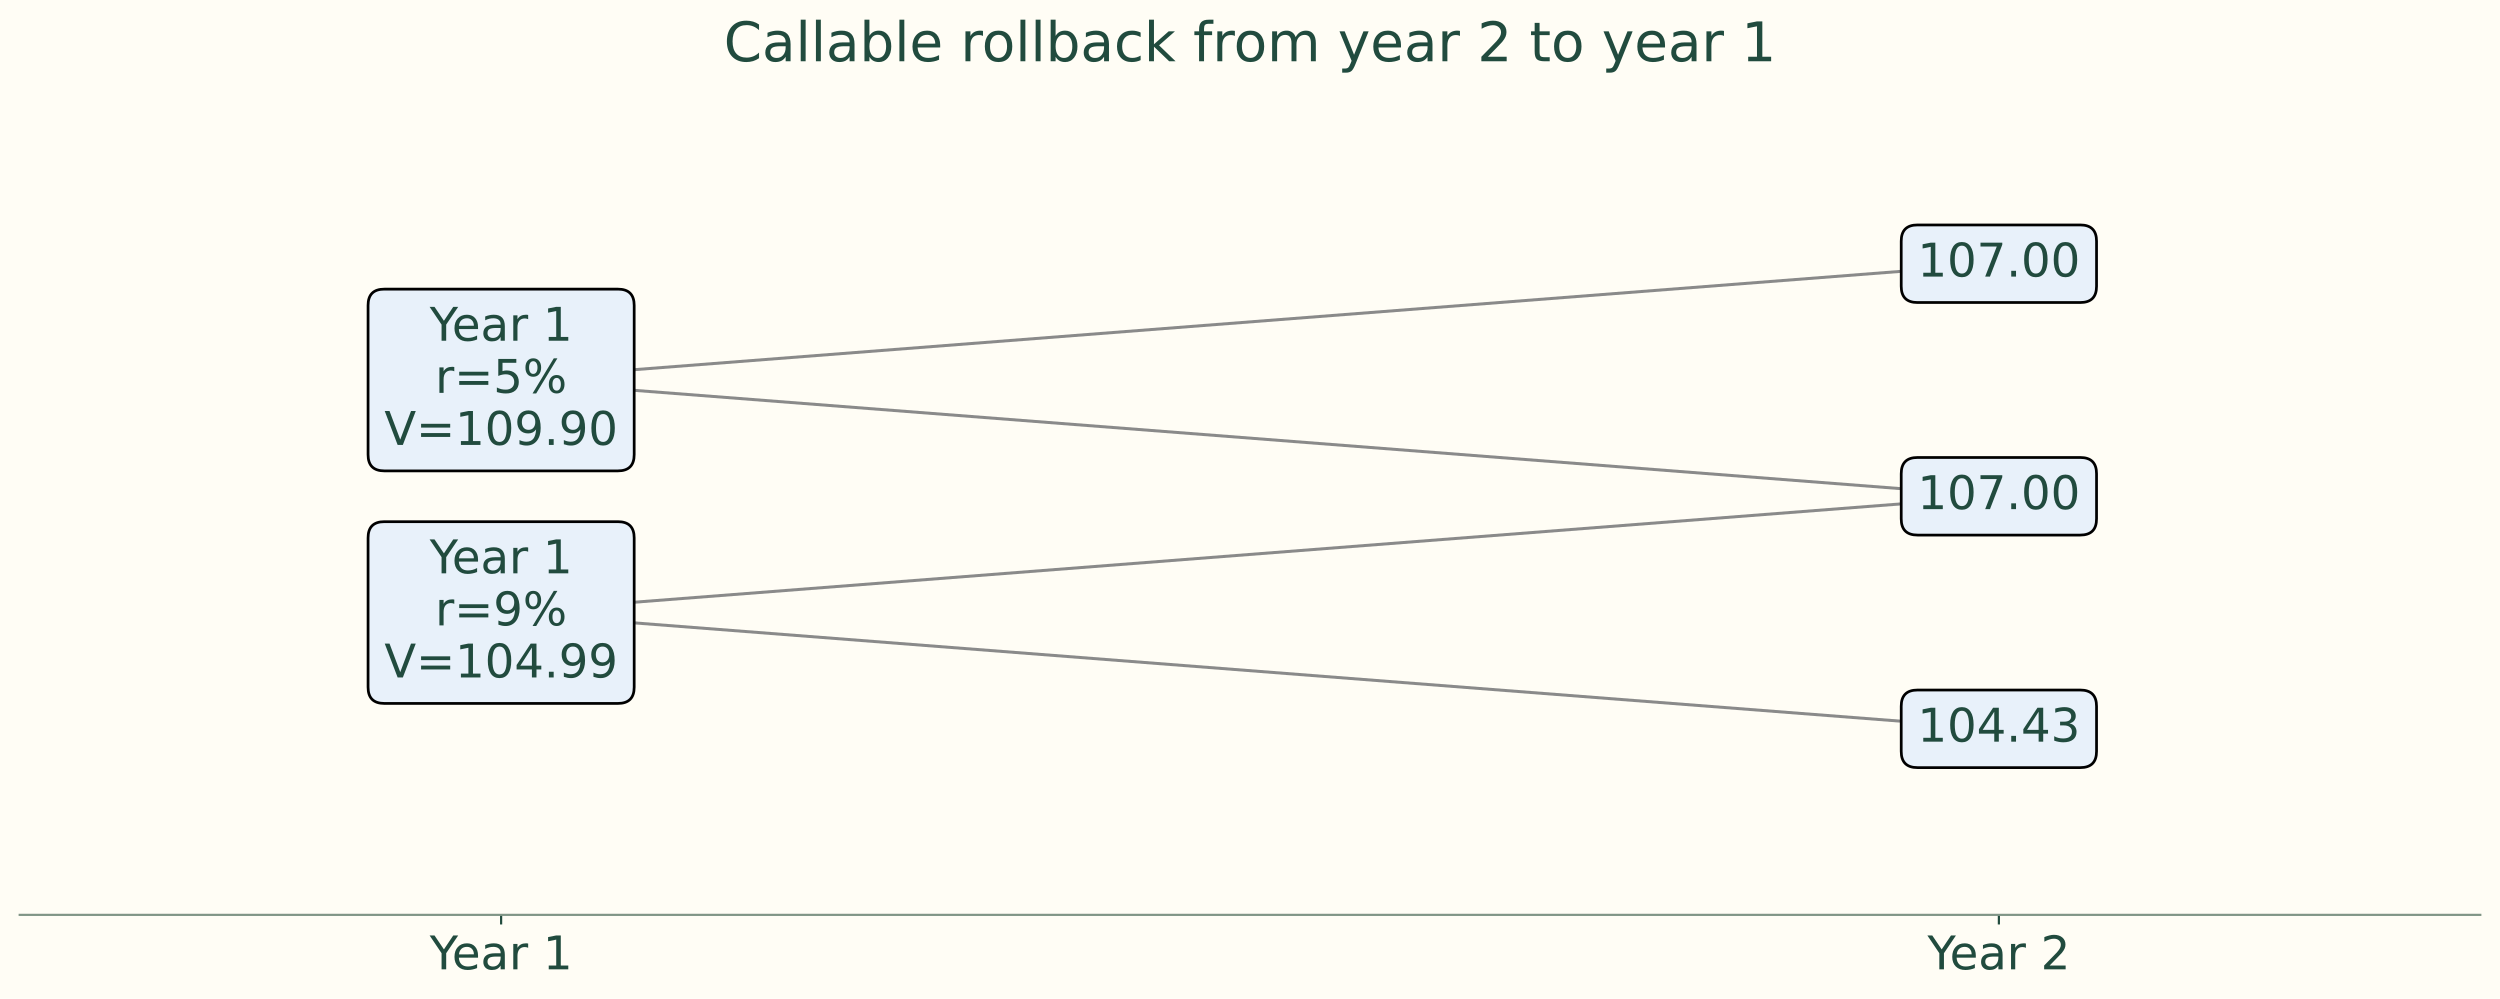
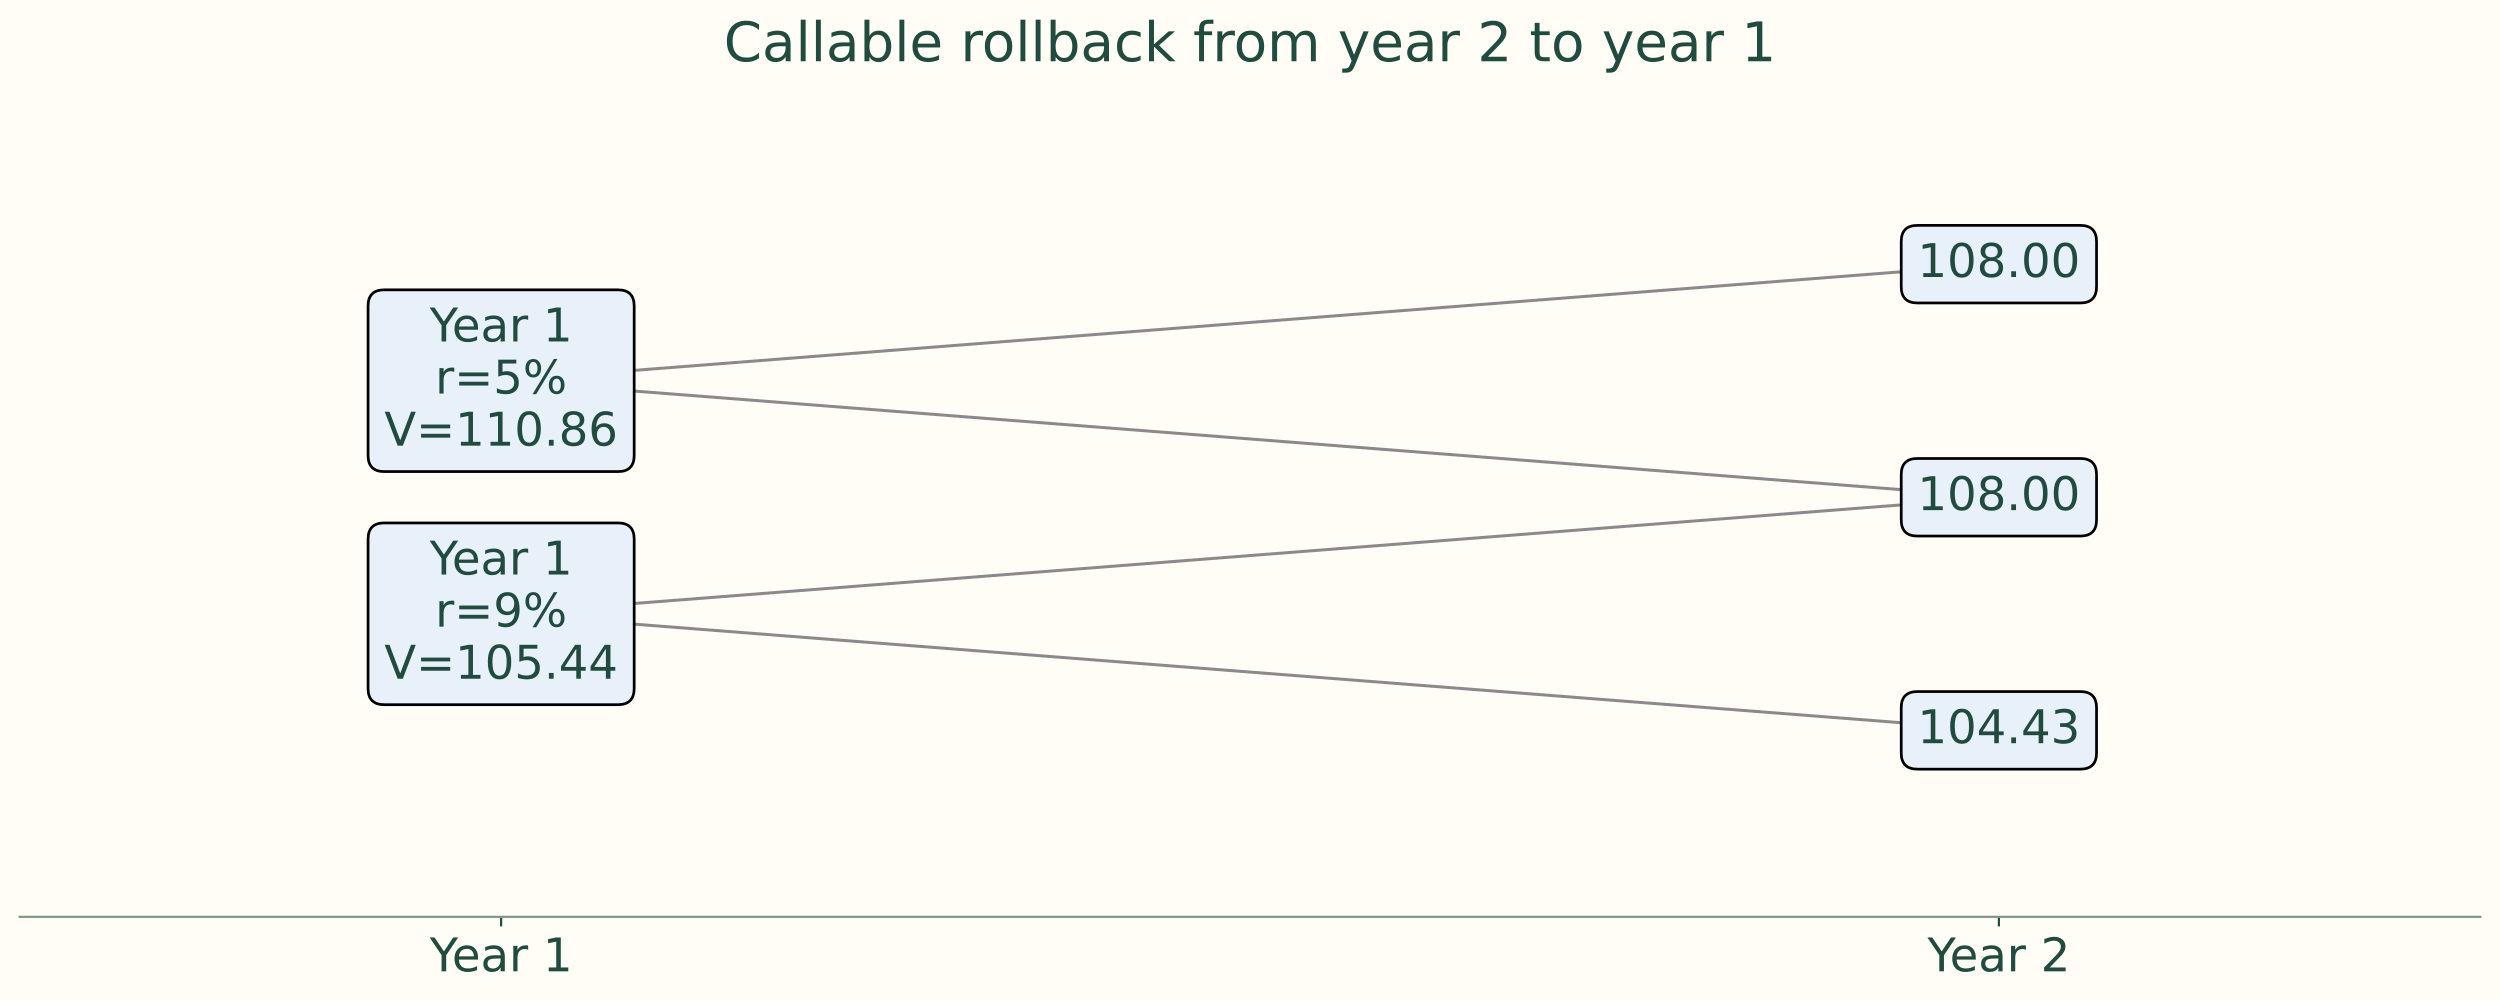
- <svg xmlns="http://www.w3.org/2000/svg" xmlns:xlink="http://www.w3.org/1999/xlink" width="913.68pt" height="365.01pt" viewBox="0 0 913.68 365.01" version="1.1">
+ <svg xmlns="http://www.w3.org/2000/svg" xmlns:xlink="http://www.w3.org/1999/xlink" width="913.68pt" height="365.73pt" viewBox="0 0 913.68 365.73" version="1.1">
  <defs>
    <style type="text/css">*{stroke-linejoin: round; stroke-linecap: butt}</style>
  </defs>
  <g id="figure_1">
    <g id="patch_1">
-       <path d="M 0 365.01  L 913.68 365.01  L 913.68 -0  L 0 -0  z " style="fill: #fffdf5" />
+       <path d="M 0 365.73 L 913.68 365.73 L 913.68 0 L 0 0 z " style="fill: #fffdf5" />
    </g>
    <g id="axes_1">
      <g id="patch_2">
-         <path d="M 7.2 334.357  L 906.48 334.357  L 906.48 28.397  L 7.2 28.397  z " style="fill: #fffdf5" />
+         <path d="M 7.2 335.077 L 906.48 335.077 L 906.48 28.397 L 7.2 28.397 z " style="fill: #fffdf5" />
      </g>
      <g id="line2d_1">
-         <path d="M 183.146 138.882  L 730.534 96.388  " clip-path="url(#pdfaf73c344)" style="fill: none; stroke: #8a8a8a; stroke-width: 1.1; stroke-linecap: square" />
+         <path d="M 183.146 139.142 L 730.534 96.548 " clip-path="url(#pc1faf13b41)" style="fill: none; stroke: #8a8a8a; stroke-width: 1.1; stroke-linecap: square" />
      </g>
      <g id="line2d_2">
-         <path d="M 183.146 138.882  L 730.534 181.377  " clip-path="url(#pdfaf73c344)" style="fill: none; stroke: #8a8a8a; stroke-width: 1.1; stroke-linecap: square" />
+         <path d="M 183.146 139.142 L 730.534 181.737 " clip-path="url(#pc1faf13b41)" style="fill: none; stroke: #8a8a8a; stroke-width: 1.1; stroke-linecap: square" />
      </g>
      <g id="line2d_3">
-         <path d="M 183.146 223.871  L 730.534 181.377  " clip-path="url(#pdfaf73c344)" style="fill: none; stroke: #8a8a8a; stroke-width: 1.1; stroke-linecap: square" />
+         <path d="M 183.146 224.331 L 730.534 181.737 " clip-path="url(#pc1faf13b41)" style="fill: none; stroke: #8a8a8a; stroke-width: 1.1; stroke-linecap: square" />
      </g>
      <g id="line2d_4">
-         <path d="M 183.146 223.871  L 730.534 266.366  " clip-path="url(#pdfaf73c344)" style="fill: none; stroke: #8a8a8a; stroke-width: 1.1; stroke-linecap: square" />
+         <path d="M 183.146 224.331 L 730.534 266.926 " clip-path="url(#pc1faf13b41)" style="fill: none; stroke: #8a8a8a; stroke-width: 1.1; stroke-linecap: square" />
      </g>
      <g id="matplotlib.axis_1">
        <g id="xtick_1">
          <g id="line2d_5">
            <defs>
-               <path id="m1cddde7ad2" d="M 0 0  L 0 3.5  " style="stroke: #214b3e; stroke-width: 0.8" />
+               <path id="m4a31111a74" d="M 0 0 L 0 3.5 " style="stroke: #214b3e; stroke-width: 0.8" />
            </defs>
            <g>
-               <use xlink:href="#m1cddde7ad2" x="183.146" y="334.357" style="fill: #214b3e; stroke: #214b3e; stroke-width: 0.8" />
+               <use xlink:href="#m4a31111a74" x="183.146" y="335.077" style="fill: #214b3e; stroke: #214b3e; stroke-width: 0.8" />
            </g>
          </g>
          <g id="text_1">
-             <text style="fill: #214b3e; font: 17px 'DejaVu Sans', 'Bitstream Vera Sans', 'Computer Modern Sans Serif', 'Lucida Grande', 'Verdana', 'Geneva', 'Lucid', 'Arial', 'Helvetica', 'Avant Garde', sans-serif; text-anchor: middle" x="183.146" y="354.274" transform="rotate(-0 183.1461 354.2742)">Year 1</text>
+             <text style="font-size: 17px; font-family: 'DejaVu Sans', 'Bitstream Vera Sans', 'Computer Modern Sans Serif', 'Lucida Grande', 'Verdana', 'Geneva', 'Lucid', 'Arial', 'Helvetica', 'Avant Garde', sans-serif; text-anchor: middle; fill: #214b3e" x="183.146" y="354.994" transform="rotate(-0 183.1461 354.9942)">Year 1</text>
          </g>
        </g>
        <g id="xtick_2">
          <g id="line2d_6">
            <g>
-               <use xlink:href="#m1cddde7ad2" x="730.534" y="334.357" style="fill: #214b3e; stroke: #214b3e; stroke-width: 0.8" />
+               <use xlink:href="#m4a31111a74" x="730.534" y="335.077" style="fill: #214b3e; stroke: #214b3e; stroke-width: 0.8" />
            </g>
          </g>
          <g id="text_2">
-             <text style="fill: #214b3e; font: 17px 'DejaVu Sans', 'Bitstream Vera Sans', 'Computer Modern Sans Serif', 'Lucida Grande', 'Verdana', 'Geneva', 'Lucid', 'Arial', 'Helvetica', 'Avant Garde', sans-serif; text-anchor: middle" x="730.534" y="354.274" transform="rotate(-0 730.5339 354.2742)">Year 2</text>
+             <text style="font-size: 17px; font-family: 'DejaVu Sans', 'Bitstream Vera Sans', 'Computer Modern Sans Serif', 'Lucida Grande', 'Verdana', 'Geneva', 'Lucid', 'Arial', 'Helvetica', 'Avant Garde', sans-serif; text-anchor: middle; fill: #214b3e" x="730.534" y="354.994" transform="rotate(-0 730.5339 354.9942)">Year 2</text>
          </g>
        </g>
      </g>
      <g id="matplotlib.axis_2" />
      <g id="patch_3">
-         <path d="M 7.2 334.357  L 906.48 334.357  " style="fill: none; stroke: #809586; stroke-width: 0.8; stroke-linejoin: miter; stroke-linecap: square" />
+         <path d="M 7.2 335.077 L 906.48 335.077 " style="fill: none; stroke: #809586; stroke-width: 0.8; stroke-linejoin: miter; stroke-linecap: square" />
      </g>
      <g id="text_3">
-         <text style="fill: #214b3e; font: 20px 'DejaVu Sans', 'Bitstream Vera Sans', 'Computer Modern Sans Serif', 'Lucida Grande', 'Verdana', 'Geneva', 'Lucid', 'Arial', 'Helvetica', 'Avant Garde', sans-serif; text-anchor: middle" x="456.84" y="22.397" transform="rotate(-0 456.84 22.39688)">Callable rollback from year 2 to year 1</text>
+         <text style="font-size: 20px; font-family: 'DejaVu Sans', 'Bitstream Vera Sans', 'Computer Modern Sans Serif', 'Lucida Grande', 'Verdana', 'Geneva', 'Lucid', 'Arial', 'Helvetica', 'Avant Garde', sans-serif; text-anchor: middle; fill: #214b3e" x="456.84" y="22.397" transform="rotate(-0 456.84 22.39688)">Callable rollback from year 2 to year 1</text>
      </g>
      <g id="text_4">
        <g id="patch_4">
-           <path d="M 140.467 172.095  L 225.825 172.095  Q 231.775 172.095 231.775 166.145  L 231.775 111.62  Q 231.775 105.67 225.825 105.67  L 140.467 105.67  Q 134.517 105.67 134.517 111.62  L 134.517 166.145  Q 134.517 172.095 140.467 172.095  z " style="fill: #e8f1fa; stroke: #000000; stroke-linejoin: miter" />
+           <path d="M 140.467 172.355 L 225.825 172.355 Q 231.775 172.355 231.775 166.405 L 231.775 111.88 Q 231.775 105.93 225.825 105.93 L 140.467 105.93 Q 134.517 105.93 134.517 111.88 L 134.517 166.405 Q 134.517 172.355 140.467 172.355 z " style="fill: #e8f1fa; stroke: #000000; stroke-linejoin: miter" />
        </g>
-         <text style="fill: #214b3e; font: 17px 'DejaVu Sans', 'Bitstream Vera Sans', 'Computer Modern Sans Serif', 'Lucida Grande', 'Verdana', 'Geneva', 'Lucid', 'Arial', 'Helvetica', 'Avant Garde', sans-serif" transform="translate(157.0378 124.5371)">Year 1</text>
-         <text style="fill: #214b3e; font: 17px 'DejaVu Sans', 'Bitstream Vera Sans', 'Computer Modern Sans Serif', 'Lucida Grande', 'Verdana', 'Geneva', 'Lucid', 'Arial', 'Helvetica', 'Avant Garde', sans-serif" transform="translate(159.0446 143.5734)">r=5%</text>
-         <text style="fill: #214b3e; font: 17px 'DejaVu Sans', 'Bitstream Vera Sans', 'Computer Modern Sans Serif', 'Lucida Grande', 'Verdana', 'Geneva', 'Lucid', 'Arial', 'Helvetica', 'Avant Garde', sans-serif" transform="translate(140.4668 162.6096)">V=109.90</text>
+         <text style="font-size: 17px; font-family: 'DejaVu Sans', 'Bitstream Vera Sans', 'Computer Modern Sans Serif', 'Lucida Grande', 'Verdana', 'Geneva', 'Lucid', 'Arial', 'Helvetica', 'Avant Garde', sans-serif; fill: #214b3e" transform="translate(157.0378 124.7971)">Year 1</text>
+         <text style="font-size: 17px; font-family: 'DejaVu Sans', 'Bitstream Vera Sans', 'Computer Modern Sans Serif', 'Lucida Grande', 'Verdana', 'Geneva', 'Lucid', 'Arial', 'Helvetica', 'Avant Garde', sans-serif; fill: #214b3e" transform="translate(159.0446 143.8334)">r=5%</text>
+         <text style="font-size: 17px; font-family: 'DejaVu Sans', 'Bitstream Vera Sans', 'Computer Modern Sans Serif', 'Lucida Grande', 'Verdana', 'Geneva', 'Lucid', 'Arial', 'Helvetica', 'Avant Garde', sans-serif; fill: #214b3e" transform="translate(140.4668 162.8696)">V=110.86</text>
      </g>
      <g id="text_5">
        <g id="patch_5">
-           <path d="M 140.467 257.084  L 225.825 257.084  Q 231.775 257.084 231.775 251.134  L 231.775 196.609  Q 231.775 190.659 225.825 190.659  L 140.467 190.659  Q 134.517 190.659 134.517 196.609  L 134.517 251.134  Q 134.517 257.084 140.467 257.084  z " style="fill: #e8f1fa; stroke: #000000; stroke-linejoin: miter" />
+           <path d="M 140.467 257.544 L 225.825 257.544 Q 231.775 257.544 231.775 251.594 L 231.775 197.069 Q 231.775 191.119 225.825 191.119 L 140.467 191.119 Q 134.517 191.119 134.517 197.069 L 134.517 251.594 Q 134.517 257.544 140.467 257.544 z " style="fill: #e8f1fa; stroke: #000000; stroke-linejoin: miter" />
        </g>
-         <text style="fill: #214b3e; font: 17px 'DejaVu Sans', 'Bitstream Vera Sans', 'Computer Modern Sans Serif', 'Lucida Grande', 'Verdana', 'Geneva', 'Lucid', 'Arial', 'Helvetica', 'Avant Garde', sans-serif" transform="translate(157.0378 209.526)">Year 1</text>
-         <text style="fill: #214b3e; font: 17px 'DejaVu Sans', 'Bitstream Vera Sans', 'Computer Modern Sans Serif', 'Lucida Grande', 'Verdana', 'Geneva', 'Lucid', 'Arial', 'Helvetica', 'Avant Garde', sans-serif" transform="translate(159.0446 228.5623)">r=9%</text>
-         <text style="fill: #214b3e; font: 17px 'DejaVu Sans', 'Bitstream Vera Sans', 'Computer Modern Sans Serif', 'Lucida Grande', 'Verdana', 'Geneva', 'Lucid', 'Arial', 'Helvetica', 'Avant Garde', sans-serif" transform="translate(140.4668 247.5985)">V=104.99</text>
+         <text style="font-size: 17px; font-family: 'DejaVu Sans', 'Bitstream Vera Sans', 'Computer Modern Sans Serif', 'Lucida Grande', 'Verdana', 'Geneva', 'Lucid', 'Arial', 'Helvetica', 'Avant Garde', sans-serif; fill: #214b3e" transform="translate(157.0378 209.986)">Year 1</text>
+         <text style="font-size: 17px; font-family: 'DejaVu Sans', 'Bitstream Vera Sans', 'Computer Modern Sans Serif', 'Lucida Grande', 'Verdana', 'Geneva', 'Lucid', 'Arial', 'Helvetica', 'Avant Garde', sans-serif; fill: #214b3e" transform="translate(159.0446 229.0223)">r=9%</text>
+         <text style="font-size: 17px; font-family: 'DejaVu Sans', 'Bitstream Vera Sans', 'Computer Modern Sans Serif', 'Lucida Grande', 'Verdana', 'Geneva', 'Lucid', 'Arial', 'Helvetica', 'Avant Garde', sans-serif; fill: #214b3e" transform="translate(140.4668 248.0585)">V=105.44</text>
      </g>
      <g id="text_6">
        <g id="patch_6">
-           <path d="M 700.792 110.564  L 760.276 110.564  Q 766.226 110.564 766.226 104.614  L 766.226 88.162  Q 766.226 82.212 760.276 82.212  L 700.792 82.212  Q 694.842 82.212 694.842 88.162  L 694.842 104.614  Q 694.842 110.564 700.792 110.564  z " style="fill: #e8f1fa; stroke: #000000; stroke-linejoin: miter" />
+           <path d="M 700.792 110.724 L 760.276 110.724 Q 766.226 110.724 766.226 104.774 L 766.226 88.322 Q 766.226 82.372 760.276 82.372 L 700.792 82.372 Q 694.842 82.372 694.842 88.322 L 694.842 104.774 Q 694.842 110.724 700.792 110.724 z " style="fill: #e8f1fa; stroke: #000000; stroke-linejoin: miter" />
        </g>
-         <text style="fill: #214b3e; font: 17px 'DejaVu Sans', 'Bitstream Vera Sans', 'Computer Modern Sans Serif', 'Lucida Grande', 'Verdana', 'Geneva', 'Lucid', 'Arial', 'Helvetica', 'Avant Garde', sans-serif; text-anchor: middle" x="730.534" y="101.079" transform="rotate(-0 730.5339 101.0789)">107.00</text>
+         <text style="font-size: 17px; font-family: 'DejaVu Sans', 'Bitstream Vera Sans', 'Computer Modern Sans Serif', 'Lucida Grande', 'Verdana', 'Geneva', 'Lucid', 'Arial', 'Helvetica', 'Avant Garde', sans-serif; text-anchor: middle; fill: #214b3e" x="730.534" y="101.239" transform="rotate(-0 730.5339 101.2389)">108.00</text>
      </g>
      <g id="text_7">
        <g id="patch_7">
-           <path d="M 700.792 195.553  L 760.276 195.553  Q 766.226 195.553 766.226 189.603  L 766.226 173.15  Q 766.226 167.2 760.276 167.2  L 700.792 167.2  Q 694.842 167.2 694.842 173.15  L 694.842 189.603  Q 694.842 195.553 700.792 195.553  z " style="fill: #e8f1fa; stroke: #000000; stroke-linejoin: miter" />
+           <path d="M 700.792 195.913 L 760.276 195.913 Q 766.226 195.913 766.226 189.963 L 766.226 173.51 Q 766.226 167.56 760.276 167.56 L 700.792 167.56 Q 694.842 167.56 694.842 173.51 L 694.842 189.963 Q 694.842 195.913 700.792 195.913 z " style="fill: #e8f1fa; stroke: #000000; stroke-linejoin: miter" />
        </g>
-         <text style="fill: #214b3e; font: 17px 'DejaVu Sans', 'Bitstream Vera Sans', 'Computer Modern Sans Serif', 'Lucida Grande', 'Verdana', 'Geneva', 'Lucid', 'Arial', 'Helvetica', 'Avant Garde', sans-serif; text-anchor: middle" x="730.534" y="186.068" transform="rotate(-0 730.5339 186.0678)">107.00</text>
+         <text style="font-size: 17px; font-family: 'DejaVu Sans', 'Bitstream Vera Sans', 'Computer Modern Sans Serif', 'Lucida Grande', 'Verdana', 'Geneva', 'Lucid', 'Arial', 'Helvetica', 'Avant Garde', sans-serif; text-anchor: middle; fill: #214b3e" x="730.534" y="186.428" transform="rotate(-0 730.5339 186.4278)">108.00</text>
      </g>
      <g id="text_8">
        <g id="patch_8">
-           <path d="M 700.792 280.542  L 760.276 280.542  Q 766.226 280.542 766.226 274.592  L 766.226 258.139  Q 766.226 252.189 760.276 252.189  L 700.792 252.189  Q 694.842 252.189 694.842 258.139  L 694.842 274.592  Q 694.842 280.542 700.792 280.542  z " style="fill: #e8f1fa; stroke: #000000; stroke-linejoin: miter" />
+           <path d="M 700.792 281.102 L 760.276 281.102 Q 766.226 281.102 766.226 275.152 L 766.226 258.699 Q 766.226 252.749 760.276 252.749 L 700.792 252.749 Q 694.842 252.749 694.842 258.699 L 694.842 275.152 Q 694.842 281.102 700.792 281.102 z " style="fill: #e8f1fa; stroke: #000000; stroke-linejoin: miter" />
        </g>
-         <text style="fill: #214b3e; font: 17px 'DejaVu Sans', 'Bitstream Vera Sans', 'Computer Modern Sans Serif', 'Lucida Grande', 'Verdana', 'Geneva', 'Lucid', 'Arial', 'Helvetica', 'Avant Garde', sans-serif; text-anchor: middle" x="730.534" y="271.057" transform="rotate(-0 730.5339 271.0567)">104.43</text>
+         <text style="font-size: 17px; font-family: 'DejaVu Sans', 'Bitstream Vera Sans', 'Computer Modern Sans Serif', 'Lucida Grande', 'Verdana', 'Geneva', 'Lucid', 'Arial', 'Helvetica', 'Avant Garde', sans-serif; text-anchor: middle; fill: #214b3e" x="730.534" y="271.617" transform="rotate(-0 730.5339 271.6167)">104.43</text>
      </g>
    </g>
  </g>
  <defs>
-     <clipPath id="pdfaf73c344">
-       <rect x="7.2" y="28.397" width="899.28" height="305.96" />
+     <clipPath id="pc1faf13b41">
+       <rect x="7.2" y="28.397" width="899.28" height="306.68" />
    </clipPath>
  </defs>
</svg>
